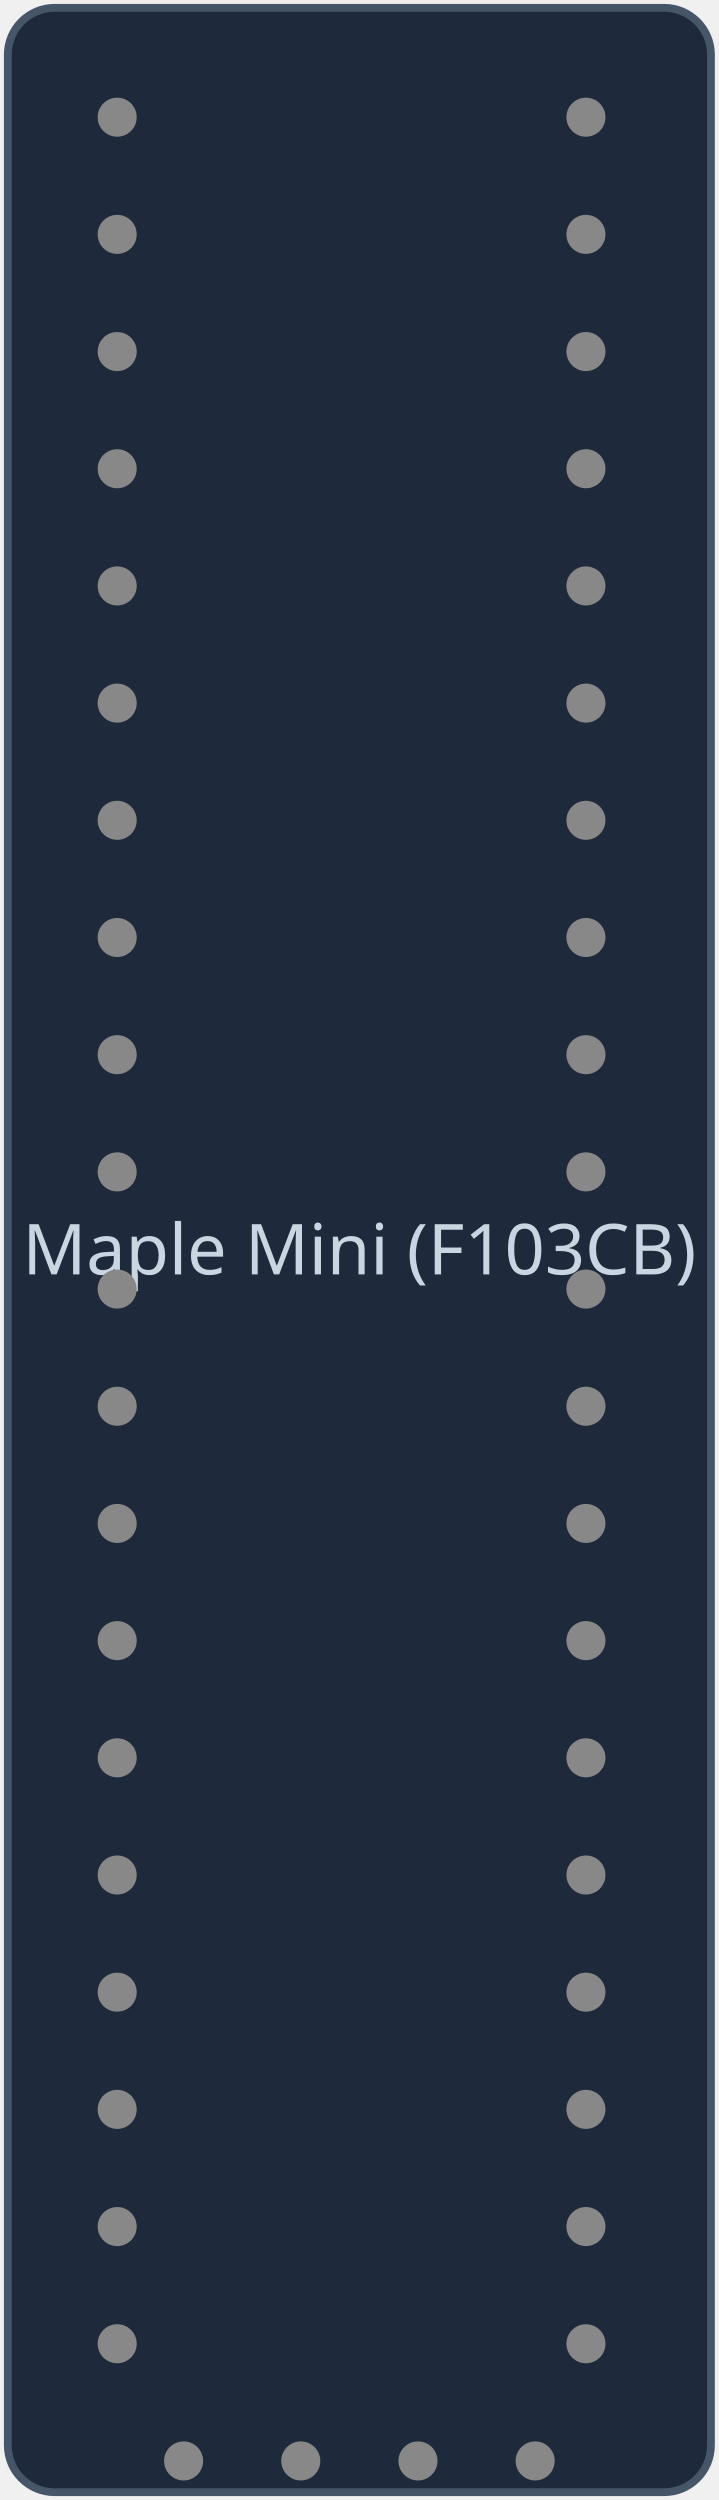
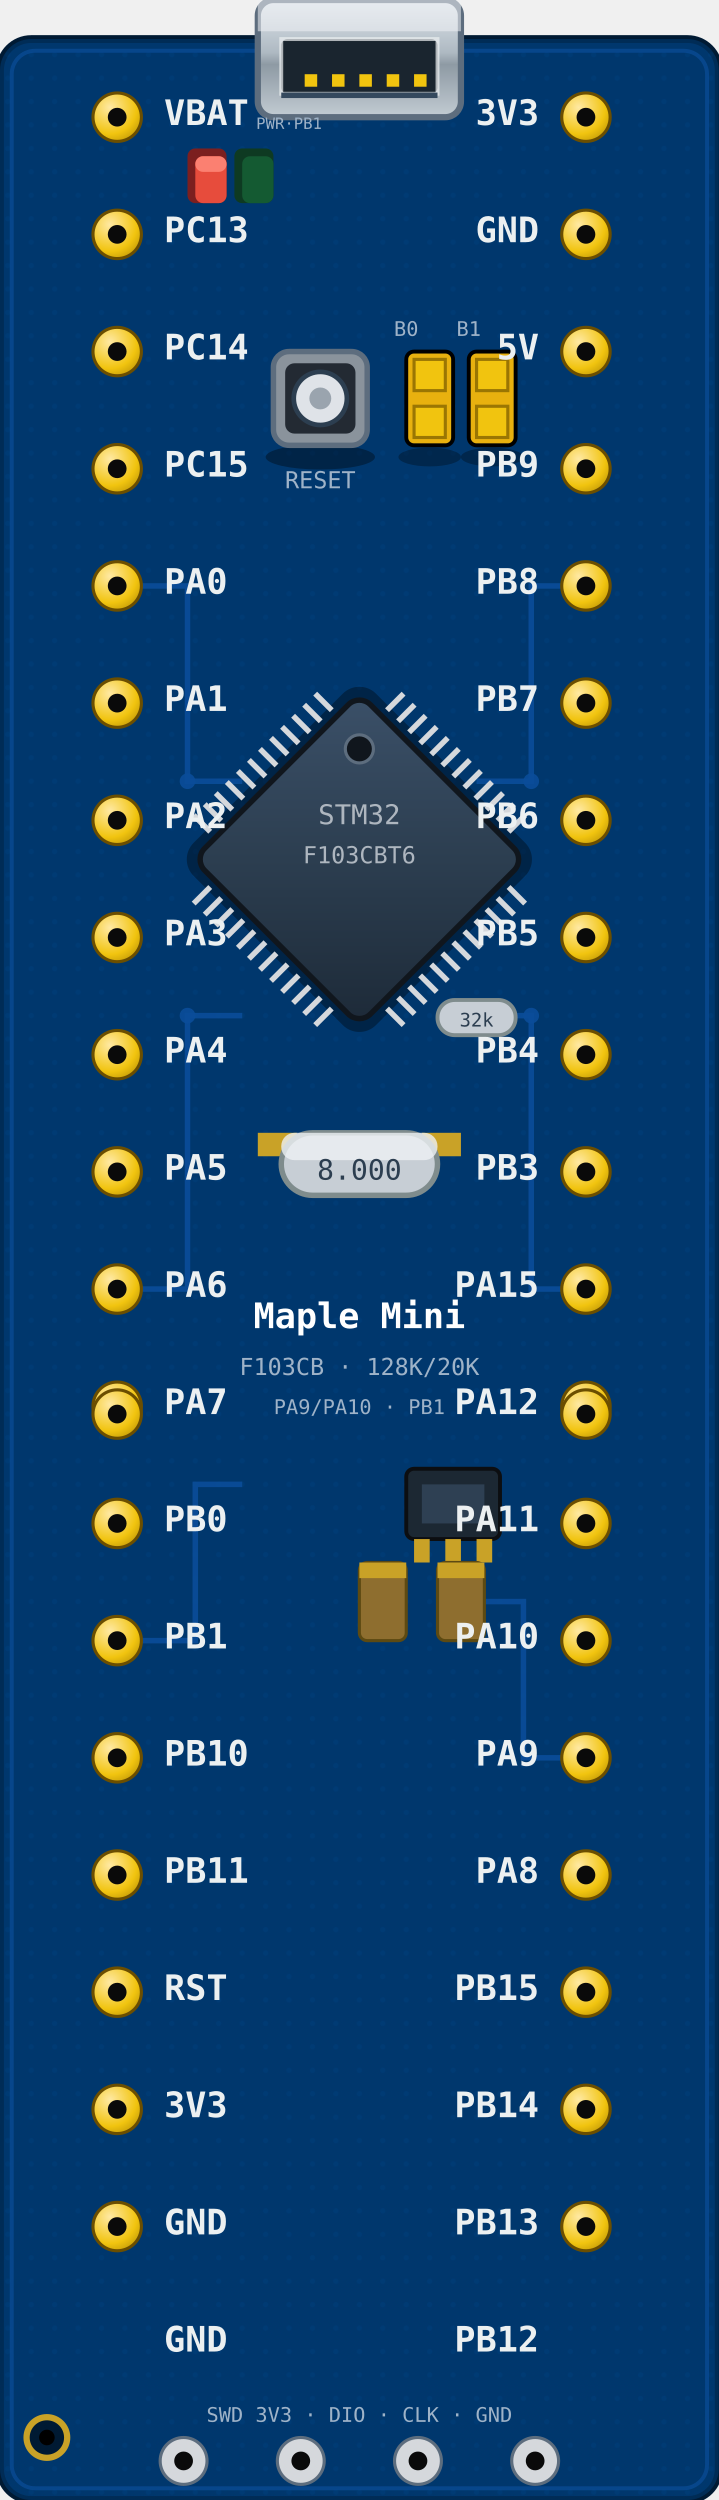
- <svg xmlns="http://www.w3.org/2000/svg" width="100%" height="100%" viewBox="0 0 92 320">
-   <rect x="1" y="1" width="90" height="318" rx="6" fill="#1e293b" stroke="#475569" />
-   <text x="46.0" y="160.0" text-anchor="middle" dominant-baseline="middle" fill="#cbd5e1" font-size="9" font-family="sans-serif">Maple Mini (F103CB)</text>
-   <circle cx="15" cy="15" r="2.5" fill="#888" data-pin="VBAT" />
-   <circle cx="15" cy="30" r="2.5" fill="#888" data-pin="PC13" />
-   <circle cx="15" cy="45" r="2.5" fill="#888" data-pin="PC14" />
-   <circle cx="15" cy="60" r="2.5" fill="#888" data-pin="PC15" />
-   <circle cx="15" cy="75" r="2.5" fill="#888" data-pin="PA0" />
-   <circle cx="15" cy="90" r="2.5" fill="#888" data-pin="PA1" />
-   <circle cx="15" cy="105" r="2.5" fill="#888" data-pin="PA2" />
-   <circle cx="15" cy="120" r="2.5" fill="#888" data-pin="PA3" />
-   <circle cx="15" cy="135" r="2.5" fill="#888" data-pin="PA4" />
-   <circle cx="15" cy="150" r="2.5" fill="#888" data-pin="PA5" />
-   <circle cx="15" cy="165" r="2.5" fill="#888" data-pin="PA6" />
-   <circle cx="15" cy="180" r="2.5" fill="#888" data-pin="PA7" />
-   <circle cx="15" cy="195" r="2.5" fill="#888" data-pin="PB0" />
-   <circle cx="15" cy="210" r="2.5" fill="#888" data-pin="PB1" />
-   <circle cx="15" cy="225" r="2.5" fill="#888" data-pin="PB10" />
-   <circle cx="15" cy="240" r="2.5" fill="#888" data-pin="PB11" />
-   <circle cx="15" cy="255" r="2.5" fill="#888" data-pin="RESET" />
-   <circle cx="15" cy="270" r="2.5" fill="#888" data-pin="3V3.1" />
-   <circle cx="15" cy="285" r="2.5" fill="#888" data-pin="GND.1" />
-   <circle cx="15" cy="300" r="2.5" fill="#888" data-pin="GND.2" />
-   <circle cx="75" cy="15" r="2.5" fill="#888" data-pin="3V3.2" />
-   <circle cx="75" cy="30" r="2.5" fill="#888" data-pin="GND.3" />
-   <circle cx="75" cy="45" r="2.5" fill="#888" data-pin="5V" />
-   <circle cx="75" cy="60" r="2.5" fill="#888" data-pin="PB9" />
-   <circle cx="75" cy="75" r="2.5" fill="#888" data-pin="PB8" />
-   <circle cx="75" cy="90" r="2.5" fill="#888" data-pin="PB7" />
-   <circle cx="75" cy="105" r="2.5" fill="#888" data-pin="PB6" />
-   <circle cx="75" cy="120" r="2.5" fill="#888" data-pin="PB5" />
-   <circle cx="75" cy="135" r="2.5" fill="#888" data-pin="PB4" />
-   <circle cx="75" cy="150" r="2.5" fill="#888" data-pin="PB3" />
-   <circle cx="75" cy="165" r="2.5" fill="#888" data-pin="PA15" />
-   <circle cx="75" cy="180" r="2.5" fill="#888" data-pin="PA12" />
-   <circle cx="75" cy="195" r="2.5" fill="#888" data-pin="PA11" />
-   <circle cx="75" cy="210" r="2.5" fill="#888" data-pin="PA10" />
-   <circle cx="75" cy="225" r="2.5" fill="#888" data-pin="PA9" />
-   <circle cx="75" cy="240" r="2.5" fill="#888" data-pin="PA8" />
-   <circle cx="75" cy="255" r="2.5" fill="#888" data-pin="PB15" />
-   <circle cx="75" cy="270" r="2.5" fill="#888" data-pin="PB14" />
-   <circle cx="75" cy="285" r="2.5" fill="#888" data-pin="PB13" />
-   <circle cx="75" cy="300" r="2.5" fill="#888" data-pin="PB12" />
-   <circle cx="23.5" cy="315" r="2.5" fill="#888" data-pin="SWD_3V3" />
-   <circle cx="38.5" cy="315" r="2.5" fill="#888" data-pin="SWDIO" />
-   <circle cx="53.5" cy="315" r="2.5" fill="#888" data-pin="SWCLK" />
-   <circle cx="68.5" cy="315" r="2.5" fill="#888" data-pin="SWD_GND" />
+ <svg xmlns="http://www.w3.org/2000/svg" width="100%" height="100%" viewBox="0 0 92 320" data-component="openhw-stm32-maple-mini" data-bind-root="true">
+   <defs>
+     <pattern id="bp-mask" width="3" height="3" patternUnits="userSpaceOnUse">
+       <rect width="3" height="3" fill="#003a73" />
+       <circle cx="1" cy="1" r="0.35" fill="#00417f" />
+     </pattern>
+     <linearGradient id="bp-usb" x1="0" y1="0" x2="0" y2="1">
+       <stop offset="0" stop-color="#dfe6ec" />
+       <stop offset="0.45" stop-color="#aeb9c2" />
+       <stop offset="0.55" stop-color="#8e9aa4" />
+       <stop offset="1" stop-color="#c3ccd3" />
+     </linearGradient>
+     <radialGradient id="bp-gold" cx="0.35" cy="0.3" r="1">
+       <stop offset="0" stop-color="#ffe9a3" />
+       <stop offset="0.55" stop-color="#f1c40f" />
+       <stop offset="1" stop-color="#9a7603" />
+     </radialGradient>
+     <linearGradient id="bp-mcu" x1="0" y1="0" x2="1" y2="1">
+       <stop offset="0" stop-color="#3b5068" />
+       <stop offset="0.5" stop-color="#2c3e50" />
+       <stop offset="1" stop-color="#1d2a38" />
+     </linearGradient>
+   </defs>
+   <rect x="0" y="5" width="92" height="315" rx="4" fill="#003366" stroke="#001a33" stroke-width="1" />
+   <rect x="0" y="5" width="92" height="315" rx="4" fill="url(#bp-mask)" opacity="0.55" />
+   <rect x="1.5" y="6.5" width="89" height="312" rx="3" fill="none" stroke="#0a4d99" stroke-width="0.5" opacity="0.7" />
+   <circle cx="6" cy="312" r="2.6" fill="#001a33" stroke="#c9a227" stroke-width="0.8" />
+   <circle cx="6" cy="312" r="1" fill="#000" />
+   <rect x="33" y="0" width="26" height="15" fill="url(#bp-usb)" rx="2" stroke="#5d6d7e" stroke-width="0.8" />
+   <rect x="33" y="0" width="26" height="4" fill="#eef1f4" opacity="0.55" />
+   <rect x="36" y="5" width="20" height="7" fill="#1a252f" rx="0.8" />
+   <rect x="36" y="5" width="20" height="7" fill="none" stroke="#ecf0f1" stroke-width="0.5" opacity="0.7" />
+   <rect x="39" y="9.5" width="1.6" height="1.6" fill="#f1c40f" />
+   <rect x="42.5" y="9.5" width="1.6" height="1.6" fill="#f1c40f" />
+   <rect x="46" y="9.5" width="1.6" height="1.6" fill="#f1c40f" />
+   <rect x="49.5" y="9.5" width="1.6" height="1.6" fill="#f1c40f" />
+   <rect x="53" y="9.5" width="1.6" height="1.6" fill="#f1c40f" />
+   <line x1="36" y1="12.2" x2="56" y2="12.2" stroke="#34495e" stroke-width="0.7" />
+   <ellipse cx="41" cy="58.5" rx="7" ry="1.6" fill="#000" opacity="0.35" />
+   <rect x="35" y="45" width="12" height="12" fill="#8a939c" rx="2" stroke="#5d6d7e" stroke-width="0.7" />
+   <rect x="36.5" y="46.5" width="9" height="9" fill="#232a33" rx="1.2" />
+   <circle cx="41" cy="51" r="3.4" fill="#dfe3e8" stroke="#2c3e50" stroke-width="0.6" />
+   <circle cx="41" cy="51" r="1.4" fill="#9aa4ae" />
+   <text x="41" y="62.5" fill="#9fb3c8" font-size="3" font-family="monospace" text-anchor="middle">RESET</text>
+   <ellipse cx="55" cy="58.5" rx="4" ry="1.2" fill="#000" opacity="0.3" />
+   <ellipse cx="63" cy="58.5" rx="4" ry="1.2" fill="#000" opacity="0.3" />
+   <rect x="52" y="45" width="6" height="12" fill="#e8b10f" rx="1" stroke="#000" stroke-width="0.5" />
+   <rect x="60" y="45" width="6" height="12" fill="#e8b10f" rx="1" stroke="#000" stroke-width="0.5" />
+   <rect x="53" y="46" width="4" height="4" fill="#f1c40f" stroke="#9a7603" stroke-width="0.4" />
+   <rect x="53" y="52" width="4" height="4" fill="#f1c40f" stroke="#9a7603" stroke-width="0.4" />
+   <rect x="61" y="46" width="4" height="4" fill="#f1c40f" stroke="#9a7603" stroke-width="0.4" />
+   <rect x="61" y="52" width="4" height="4" fill="#f1c40f" stroke="#9a7603" stroke-width="0.4" />
+   <text x="52" y="43" fill="#9fb3c8" font-size="2.6" font-family="monospace" text-anchor="middle">B0</text>
+   <text x="60" y="43" fill="#9fb3c8" font-size="2.6" font-family="monospace" text-anchor="middle">B1</text>
+   <g stroke="#0a4d99" stroke-width="0.7" opacity="0.9" fill="none">
+     <path d="M18 75 H24 V100 H31" />
+     <path d="M18 165 H24 V130 H31" />
+     <path d="M18 210 H25 V190 H31" />
+     <path d="M74 75 H68 V100 H61" />
+     <path d="M74 165 H68 V130 H61" />
+     <path d="M74 225 H67 V205 H61" />
+   </g>
+   <g fill="#0a4d99" opacity="0.9">
+     <circle cx="24" cy="100" r="1" />
+     <circle cx="24" cy="130" r="1" />
+     <circle cx="68" cy="100" r="1" />
+     <circle cx="68" cy="130" r="1" />
+   </g>
+   <g transform="translate(46, 110) rotate(45)">
+     <rect x="-16.5" y="-16.5" width="33" height="33" fill="#000" opacity="0.35" rx="3" />
+     <rect x="-15" y="-15" width="30" height="30" fill="url(#bp-mcu)" rx="2" stroke="#10161d" stroke-width="0.7" />
+     <line x1="-16" y1="-11" x2="-19" y2="-11" stroke="#d5d8dc" stroke-width="0.7" />
+     <line x1="16" y1="-11" x2="19" y2="-11" stroke="#d5d8dc" stroke-width="0.7" />
+     <line x1="-11" y1="-16" x2="-11" y2="-19" stroke="#d5d8dc" stroke-width="0.7" />
+     <line x1="-11" y1="16" x2="-11" y2="19" stroke="#d5d8dc" stroke-width="0.7" />
+     <line x1="-16" y1="-9" x2="-19" y2="-9" stroke="#d5d8dc" stroke-width="0.7" />
+     <line x1="16" y1="-9" x2="19" y2="-9" stroke="#d5d8dc" stroke-width="0.7" />
+     <line x1="-9" y1="-16" x2="-9" y2="-19" stroke="#d5d8dc" stroke-width="0.7" />
+     <line x1="-9" y1="16" x2="-9" y2="19" stroke="#d5d8dc" stroke-width="0.7" />
+     <line x1="-16" y1="-7" x2="-19" y2="-7" stroke="#d5d8dc" stroke-width="0.7" />
+     <line x1="16" y1="-7" x2="19" y2="-7" stroke="#d5d8dc" stroke-width="0.7" />
+     <line x1="-7" y1="-16" x2="-7" y2="-19" stroke="#d5d8dc" stroke-width="0.7" />
+     <line x1="-7" y1="16" x2="-7" y2="19" stroke="#d5d8dc" stroke-width="0.7" />
+     <line x1="-16" y1="-5" x2="-19" y2="-5" stroke="#d5d8dc" stroke-width="0.7" />
+     <line x1="16" y1="-5" x2="19" y2="-5" stroke="#d5d8dc" stroke-width="0.7" />
+     <line x1="-5" y1="-16" x2="-5" y2="-19" stroke="#d5d8dc" stroke-width="0.7" />
+     <line x1="-5" y1="16" x2="-5" y2="19" stroke="#d5d8dc" stroke-width="0.7" />
+     <line x1="-16" y1="-3" x2="-19" y2="-3" stroke="#d5d8dc" stroke-width="0.7" />
+     <line x1="16" y1="-3" x2="19" y2="-3" stroke="#d5d8dc" stroke-width="0.7" />
+     <line x1="-3" y1="-16" x2="-3" y2="-19" stroke="#d5d8dc" stroke-width="0.7" />
+     <line x1="-3" y1="16" x2="-3" y2="19" stroke="#d5d8dc" stroke-width="0.7" />
+     <line x1="-16" y1="-1" x2="-19" y2="-1" stroke="#d5d8dc" stroke-width="0.7" />
+     <line x1="16" y1="-1" x2="19" y2="-1" stroke="#d5d8dc" stroke-width="0.7" />
+     <line x1="-1" y1="-16" x2="-1" y2="-19" stroke="#d5d8dc" stroke-width="0.7" />
+     <line x1="-1" y1="16" x2="-1" y2="19" stroke="#d5d8dc" stroke-width="0.7" />
+     <line x1="-16" y1="1" x2="-19" y2="1" stroke="#d5d8dc" stroke-width="0.7" />
+     <line x1="16" y1="1" x2="19" y2="1" stroke="#d5d8dc" stroke-width="0.7" />
+     <line x1="1" y1="-16" x2="1" y2="-19" stroke="#d5d8dc" stroke-width="0.7" />
+     <line x1="1" y1="16" x2="1" y2="19" stroke="#d5d8dc" stroke-width="0.7" />
+     <line x1="-16" y1="3" x2="-19" y2="3" stroke="#d5d8dc" stroke-width="0.7" />
+     <line x1="16" y1="3" x2="19" y2="3" stroke="#d5d8dc" stroke-width="0.7" />
+     <line x1="3" y1="-16" x2="3" y2="-19" stroke="#d5d8dc" stroke-width="0.7" />
+     <line x1="3" y1="16" x2="3" y2="19" stroke="#d5d8dc" stroke-width="0.7" />
+     <line x1="-16" y1="5" x2="-19" y2="5" stroke="#d5d8dc" stroke-width="0.7" />
+     <line x1="16" y1="5" x2="19" y2="5" stroke="#d5d8dc" stroke-width="0.7" />
+     <line x1="5" y1="-16" x2="5" y2="-19" stroke="#d5d8dc" stroke-width="0.7" />
+     <line x1="5" y1="16" x2="5" y2="19" stroke="#d5d8dc" stroke-width="0.7" />
+     <line x1="-16" y1="7" x2="-19" y2="7" stroke="#d5d8dc" stroke-width="0.7" />
+     <line x1="16" y1="7" x2="19" y2="7" stroke="#d5d8dc" stroke-width="0.7" />
+     <line x1="7" y1="-16" x2="7" y2="-19" stroke="#d5d8dc" stroke-width="0.7" />
+     <line x1="7" y1="16" x2="7" y2="19" stroke="#d5d8dc" stroke-width="0.7" />
+     <line x1="-16" y1="9" x2="-19" y2="9" stroke="#d5d8dc" stroke-width="0.7" />
+     <line x1="16" y1="9" x2="19" y2="9" stroke="#d5d8dc" stroke-width="0.7" />
+     <line x1="9" y1="-16" x2="9" y2="-19" stroke="#d5d8dc" stroke-width="0.7" />
+     <line x1="9" y1="16" x2="9" y2="19" stroke="#d5d8dc" stroke-width="0.7" />
+     <line x1="-16" y1="11" x2="-19" y2="11" stroke="#d5d8dc" stroke-width="0.7" />
+     <line x1="16" y1="11" x2="19" y2="11" stroke="#d5d8dc" stroke-width="0.7" />
+     <line x1="11" y1="-16" x2="11" y2="-19" stroke="#d5d8dc" stroke-width="0.7" />
+     <line x1="11" y1="16" x2="11" y2="19" stroke="#d5d8dc" stroke-width="0.7" />
+     <text x="0" y="-4.5" fill="#aeb6bf" font-size="3.5" font-family="monospace" text-anchor="middle" transform="rotate(-45)">STM32</text>
+     <text x="0" y="0.5" fill="#aeb6bf" font-size="3" font-family="monospace" text-anchor="middle" transform="rotate(-45)">F103CBT6</text>
+     <circle cx="-10" cy="-10" r="1.8" fill="#10161d" stroke="#5d6d7e" stroke-width="0.4" />
+   </g>
+   <rect x="33" y="145" width="5" height="3" fill="#c9a227" />
+   <rect x="54" y="145" width="5" height="3" fill="#c9a227" />
+   <rect x="36" y="145" width="20" height="8" fill="#c7ced5" rx="4" stroke="#7f8c8d" stroke-width="0.7" />
+   <rect x="36" y="145" width="20" height="3.5" fill="#eef1f4" rx="1.7" opacity="0.8" />
+   <text x="46" y="151" fill="#2c3e50" font-size="3.6" font-family="monospace" text-anchor="middle">8.000</text>
+   <rect x="56" y="128" width="10" height="4.5" fill="#c7ced5" rx="2.2" stroke="#7f8c8d" stroke-width="0.5" />
+   <text x="61" y="131.4" fill="#2c3e50" font-size="2.4" font-family="monospace" text-anchor="middle">32k</text>
+   <rect x="52" y="188" width="12" height="9" fill="#1c2833" rx="1" stroke="#0c0e11" stroke-width="0.5" />
+   <rect x="54" y="190" width="8" height="5" fill="#2e4053" />
+   <rect x="53" y="197" width="2" height="3" fill="#c9a227" />
+   <rect x="57" y="197" width="2" height="3" fill="#c9a227" />
+   <rect x="61" y="197" width="2" height="3" fill="#c9a227" />
+   <rect x="46" y="200" width="6" height="10" fill="#8e6e2f" rx="1" stroke="#5d4a12" stroke-width="0.4" />
+   <rect x="46" y="200" width="6" height="2" fill="#c9a227" />
+   <rect x="56" y="200" width="6" height="10" fill="#8e6e2f" rx="1" stroke="#5d4a12" stroke-width="0.4" />
+   <rect x="56" y="200" width="6" height="2" fill="#c9a227" />
+   <rect x="24" y="19" width="5" height="7" fill="#7b1f1f" rx="1" />
+   <rect x="25" y="20" width="4" height="6" fill="#e74c3c" rx="1" />
+   <rect x="25" y="20" width="4" height="2" fill="#ff8a7a" rx="1" opacity="0.85" />
+   <rect x="30" y="19" width="5" height="7" fill="#0e3a22" rx="1" />
+   <rect x="31" y="20" width="4" height="6" fill="#145a32" rx="1" data-bind="builtin-led" />
+   <text x="37" y="16.5" fill="#9fb3c8" font-size="2" font-family="monospace" text-anchor="middle">PWR·PB1</text>
+   <g>
+     <circle cx="15" cy="15" r="3.1" fill="url(#bp-gold)" stroke="#6b4e00" stroke-width="0.4" data-pin="VBAT" />
+     <circle cx="15" cy="15" r="1.2" fill="#0a0a0a" />
+   </g>
+   <g>
+     <circle cx="15" cy="30" r="3.1" fill="url(#bp-gold)" stroke="#6b4e00" stroke-width="0.4" data-pin="PC13" />
+     <circle cx="15" cy="30" r="1.2" fill="#0a0a0a" />
+   </g>
+   <g>
+     <circle cx="15" cy="45" r="3.1" fill="url(#bp-gold)" stroke="#6b4e00" stroke-width="0.4" data-pin="PC14" />
+     <circle cx="15" cy="45" r="1.2" fill="#0a0a0a" />
+   </g>
+   <g>
+     <circle cx="15" cy="60" r="3.1" fill="url(#bp-gold)" stroke="#6b4e00" stroke-width="0.4" data-pin="PC15" />
+     <circle cx="15" cy="60" r="1.2" fill="#0a0a0a" />
+   </g>
+   <g>
+     <circle cx="15" cy="75" r="3.1" fill="url(#bp-gold)" stroke="#6b4e00" stroke-width="0.4" data-pin="PA0" />
+     <circle cx="15" cy="75" r="1.2" fill="#0a0a0a" />
+   </g>
+   <g>
+     <circle cx="15" cy="90" r="3.1" fill="url(#bp-gold)" stroke="#6b4e00" stroke-width="0.4" data-pin="PA1" />
+     <circle cx="15" cy="90" r="1.2" fill="#0a0a0a" />
+   </g>
+   <g>
+     <circle cx="15" cy="105" r="3.1" fill="url(#bp-gold)" stroke="#6b4e00" stroke-width="0.4" data-pin="PA2" />
+     <circle cx="15" cy="105" r="1.2" fill="#0a0a0a" />
+   </g>
+   <g>
+     <circle cx="15" cy="120" r="3.1" fill="url(#bp-gold)" stroke="#6b4e00" stroke-width="0.4" data-pin="PA3" />
+     <circle cx="15" cy="120" r="1.2" fill="#0a0a0a" />
+   </g>
+   <g>
+     <circle cx="15" cy="135" r="3.1" fill="url(#bp-gold)" stroke="#6b4e00" stroke-width="0.4" data-pin="PA4" />
+     <circle cx="15" cy="135" r="1.2" fill="#0a0a0a" />
+   </g>
+   <g>
+     <circle cx="15" cy="150" r="3.1" fill="url(#bp-gold)" stroke="#6b4e00" stroke-width="0.4" data-pin="PA5" />
+     <circle cx="15" cy="150" r="1.2" fill="#0a0a0a" />
+   </g>
+   <g>
+     <circle cx="15" cy="165" r="3.1" fill="url(#bp-gold)" stroke="#6b4e00" stroke-width="0.4" data-pin="PA6" />
+     <circle cx="15" cy="165" r="1.2" fill="#0a0a0a" />
+   </g>
+   <g>
+     <circle cx="15" cy="180" r="3.1" fill="url(#bp-gold)" stroke="#6b4e00" stroke-width="0.4" data-pin="PA7" />
+     <circle cx="15" cy="180" r="1.2" fill="#0a0a0a" />
+   </g>
+   <g>
+     <circle cx="15" cy="195" r="3.1" fill="url(#bp-gold)" stroke="#6b4e00" stroke-width="0.4" data-pin="PB0" />
+     <circle cx="15" cy="195" r="1.2" fill="#0a0a0a" />
+   </g>
+   <g>
+     <circle cx="15" cy="210" r="3.1" fill="url(#bp-gold)" stroke="#6b4e00" stroke-width="0.4" data-pin="PB1" />
+     <circle cx="15" cy="210" r="1.2" fill="#0a0a0a" />
+   </g>
+   <g>
+     <circle cx="15" cy="225" r="3.1" fill="url(#bp-gold)" stroke="#6b4e00" stroke-width="0.4" data-pin="PB10" />
+     <circle cx="15" cy="225" r="1.2" fill="#0a0a0a" />
+   </g>
+   <g>
+     <circle cx="15" cy="240" r="3.1" fill="url(#bp-gold)" stroke="#6b4e00" stroke-width="0.4" data-pin="PB11" />
+     <circle cx="15" cy="240" r="1.2" fill="#0a0a0a" />
+   </g>
+   <g>
+     <circle cx="15" cy="255" r="3.1" fill="url(#bp-gold)" stroke="#6b4e00" stroke-width="0.4" data-pin="RESET" />
+     <circle cx="15" cy="255" r="1.2" fill="#0a0a0a" />
+   </g>
+   <g>
+     <circle cx="15" cy="270" r="3.1" fill="url(#bp-gold)" stroke="#6b4e00" stroke-width="0.4" data-pin="3V3.1" />
+     <circle cx="15" cy="270" r="1.2" fill="#0a0a0a" />
+   </g>
+   <g>
+     <circle cx="15" cy="285" r="3.1" fill="url(#bp-gold)" stroke="#6b4e00" stroke-width="0.4" data-pin="GND.1" />
+     <circle cx="15" cy="285" r="1.2" fill="#0a0a0a" />
+   </g>
+   <g>
+     <circle cx="15" cy="181" r="3.1" fill="url(#bp-gold)" stroke="#6b4e00" stroke-width="0.4" data-pin="GND.2" />
+     <circle cx="15" cy="181" r="1.2" fill="#0a0a0a" />
+   </g>
+   <g>
+     <circle cx="75" cy="15" r="3.1" fill="url(#bp-gold)" stroke="#6b4e00" stroke-width="0.4" data-pin="3V3.2" />
+     <circle cx="75" cy="15" r="1.2" fill="#0a0a0a" />
+   </g>
+   <g>
+     <circle cx="75" cy="30" r="3.1" fill="url(#bp-gold)" stroke="#6b4e00" stroke-width="0.4" data-pin="GND.3" />
+     <circle cx="75" cy="30" r="1.2" fill="#0a0a0a" />
+   </g>
+   <g>
+     <circle cx="75" cy="45" r="3.1" fill="url(#bp-gold)" stroke="#6b4e00" stroke-width="0.4" data-pin="5V" />
+     <circle cx="75" cy="45" r="1.2" fill="#0a0a0a" />
+   </g>
+   <g>
+     <circle cx="75" cy="60" r="3.1" fill="url(#bp-gold)" stroke="#6b4e00" stroke-width="0.4" data-pin="PB9" />
+     <circle cx="75" cy="60" r="1.2" fill="#0a0a0a" />
+   </g>
+   <g>
+     <circle cx="75" cy="75" r="3.1" fill="url(#bp-gold)" stroke="#6b4e00" stroke-width="0.4" data-pin="PB8" />
+     <circle cx="75" cy="75" r="1.2" fill="#0a0a0a" />
+   </g>
+   <g>
+     <circle cx="75" cy="90" r="3.1" fill="url(#bp-gold)" stroke="#6b4e00" stroke-width="0.4" data-pin="PB7" />
+     <circle cx="75" cy="90" r="1.2" fill="#0a0a0a" />
+   </g>
+   <g>
+     <circle cx="75" cy="105" r="3.1" fill="url(#bp-gold)" stroke="#6b4e00" stroke-width="0.4" data-pin="PB6" />
+     <circle cx="75" cy="105" r="1.2" fill="#0a0a0a" />
+   </g>
+   <g>
+     <circle cx="75" cy="120" r="3.1" fill="url(#bp-gold)" stroke="#6b4e00" stroke-width="0.4" data-pin="PB5" />
+     <circle cx="75" cy="120" r="1.2" fill="#0a0a0a" />
+   </g>
+   <g>
+     <circle cx="75" cy="135" r="3.1" fill="url(#bp-gold)" stroke="#6b4e00" stroke-width="0.4" data-pin="PB4" />
+     <circle cx="75" cy="135" r="1.2" fill="#0a0a0a" />
+   </g>
+   <g>
+     <circle cx="75" cy="150" r="3.1" fill="url(#bp-gold)" stroke="#6b4e00" stroke-width="0.4" data-pin="PB3" />
+     <circle cx="75" cy="150" r="1.2" fill="#0a0a0a" />
+   </g>
+   <g>
+     <circle cx="75" cy="165" r="3.1" fill="url(#bp-gold)" stroke="#6b4e00" stroke-width="0.4" data-pin="PA15" />
+     <circle cx="75" cy="165" r="1.2" fill="#0a0a0a" />
+   </g>
+   <g>
+     <circle cx="75" cy="180" r="3.1" fill="url(#bp-gold)" stroke="#6b4e00" stroke-width="0.4" data-pin="PA12" />
+     <circle cx="75" cy="180" r="1.2" fill="#0a0a0a" />
+   </g>
+   <g>
+     <circle cx="75" cy="195" r="3.1" fill="url(#bp-gold)" stroke="#6b4e00" stroke-width="0.4" data-pin="PA11" />
+     <circle cx="75" cy="195" r="1.2" fill="#0a0a0a" />
+   </g>
+   <g>
+     <circle cx="75" cy="210" r="3.1" fill="url(#bp-gold)" stroke="#6b4e00" stroke-width="0.4" data-pin="PA10" />
+     <circle cx="75" cy="210" r="1.2" fill="#0a0a0a" />
+   </g>
+   <g>
+     <circle cx="75" cy="225" r="3.1" fill="url(#bp-gold)" stroke="#6b4e00" stroke-width="0.4" data-pin="PA9" />
+     <circle cx="75" cy="225" r="1.2" fill="#0a0a0a" />
+   </g>
+   <g>
+     <circle cx="75" cy="240" r="3.1" fill="url(#bp-gold)" stroke="#6b4e00" stroke-width="0.4" data-pin="PA8" />
+     <circle cx="75" cy="240" r="1.2" fill="#0a0a0a" />
+   </g>
+   <g>
+     <circle cx="75" cy="255" r="3.1" fill="url(#bp-gold)" stroke="#6b4e00" stroke-width="0.4" data-pin="PB15" />
+     <circle cx="75" cy="255" r="1.2" fill="#0a0a0a" />
+   </g>
+   <g>
+     <circle cx="75" cy="270" r="3.1" fill="url(#bp-gold)" stroke="#6b4e00" stroke-width="0.4" data-pin="PB14" />
+     <circle cx="75" cy="270" r="1.2" fill="#0a0a0a" />
+   </g>
+   <g>
+     <circle cx="75" cy="285" r="3.1" fill="url(#bp-gold)" stroke="#6b4e00" stroke-width="0.4" data-pin="PB13" />
+     <circle cx="75" cy="285" r="1.2" fill="#0a0a0a" />
+   </g>
+   <g>
+     <circle cx="75" cy="181" r="3.1" fill="url(#bp-gold)" stroke="#6b4e00" stroke-width="0.4" data-pin="PB12" />
+     <circle cx="75" cy="181" r="1.2" fill="#0a0a0a" />
+   </g>
+   <g>
+     <circle cx="23.5" cy="315" r="3" fill="#d5d8dc" stroke="#5d6d7e" stroke-width="0.4" data-pin="SWD_3V3" />
+     <circle cx="23.5" cy="315" r="1.2" fill="#0a0a0a" />
+   </g>
+   <g>
+     <circle cx="38.5" cy="315" r="3" fill="#d5d8dc" stroke="#5d6d7e" stroke-width="0.4" data-pin="SWDIO" />
+     <circle cx="38.5" cy="315" r="1.2" fill="#0a0a0a" />
+   </g>
+   <g>
+     <circle cx="53.5" cy="315" r="3" fill="#d5d8dc" stroke="#5d6d7e" stroke-width="0.4" data-pin="SWCLK" />
+     <circle cx="53.5" cy="315" r="1.2" fill="#0a0a0a" />
+   </g>
+   <g>
+     <circle cx="68.5" cy="315" r="3" fill="#d5d8dc" stroke="#5d6d7e" stroke-width="0.4" data-pin="SWD_GND" />
+     <circle cx="68.5" cy="315" r="1.2" fill="#0a0a0a" />
+   </g>
+   <text x="46" y="310" fill="#9fb3c8" font-size="2.6" font-family="monospace" text-anchor="middle">SWD 3V3 · DIO · CLK · GND</text>
+   <text x="46" y="170" fill="#ffffff" font-size="4.5" font-family="monospace" text-anchor="middle" font-weight="bold">Maple Mini</text>
+   <text x="46" y="176" fill="#9fb3c8" font-size="3" font-family="monospace" text-anchor="middle">F103CB · 128K/20K</text>
+   <text x="46" y="181" fill="#9fb3c8" font-size="2.6" font-family="monospace" text-anchor="middle">PA9/PA10 · PB1</text>
+   <g fill="#ecf0f1" font-size="4.5" font-family="monospace" font-weight="bold">
+     <text x="21" y="16">VBAT</text>
+     <text x="21" y="31">PC13</text>
+     <text x="21" y="46">PC14</text>
+     <text x="21" y="61">PC15</text>
+     <text x="21" y="76">PA0</text>
+     <text x="21" y="91">PA1</text>
+     <text x="21" y="106">PA2</text>
+     <text x="21" y="121">PA3</text>
+     <text x="21" y="136">PA4</text>
+     <text x="21" y="151">PA5</text>
+     <text x="21" y="166">PA6</text>
+     <text x="21" y="181">PA7</text>
+     <text x="21" y="196">PB0</text>
+     <text x="21" y="211">PB1</text>
+     <text x="21" y="226">PB10</text>
+     <text x="21" y="241">PB11</text>
+     <text x="21" y="256">RST</text>
+     <text x="21" y="271">3V3</text>
+     <text x="21" y="286">GND</text>
+     <text x="21" y="301">GND</text>
+   </g>
+   <g fill="#ecf0f1" font-size="4.5" font-family="monospace" font-weight="bold" text-anchor="end">
+     <text x="69" y="16">3V3</text>
+     <text x="69" y="31">GND</text>
+     <text x="69" y="46">5V</text>
+     <text x="69" y="61">PB9</text>
+     <text x="69" y="76">PB8</text>
+     <text x="69" y="91">PB7</text>
+     <text x="69" y="106">PB6</text>
+     <text x="69" y="121">PB5</text>
+     <text x="69" y="136">PB4</text>
+     <text x="69" y="151">PB3</text>
+     <text x="69" y="166">PA15</text>
+     <text x="69" y="181">PA12</text>
+     <text x="69" y="196">PA11</text>
+     <text x="69" y="211">PA10</text>
+     <text x="69" y="226">PA9</text>
+     <text x="69" y="241">PA8</text>
+     <text x="69" y="256">PB15</text>
+     <text x="69" y="271">PB14</text>
+     <text x="69" y="286">PB13</text>
+     <text x="69" y="301">PB12</text>
+   </g>
</svg>
